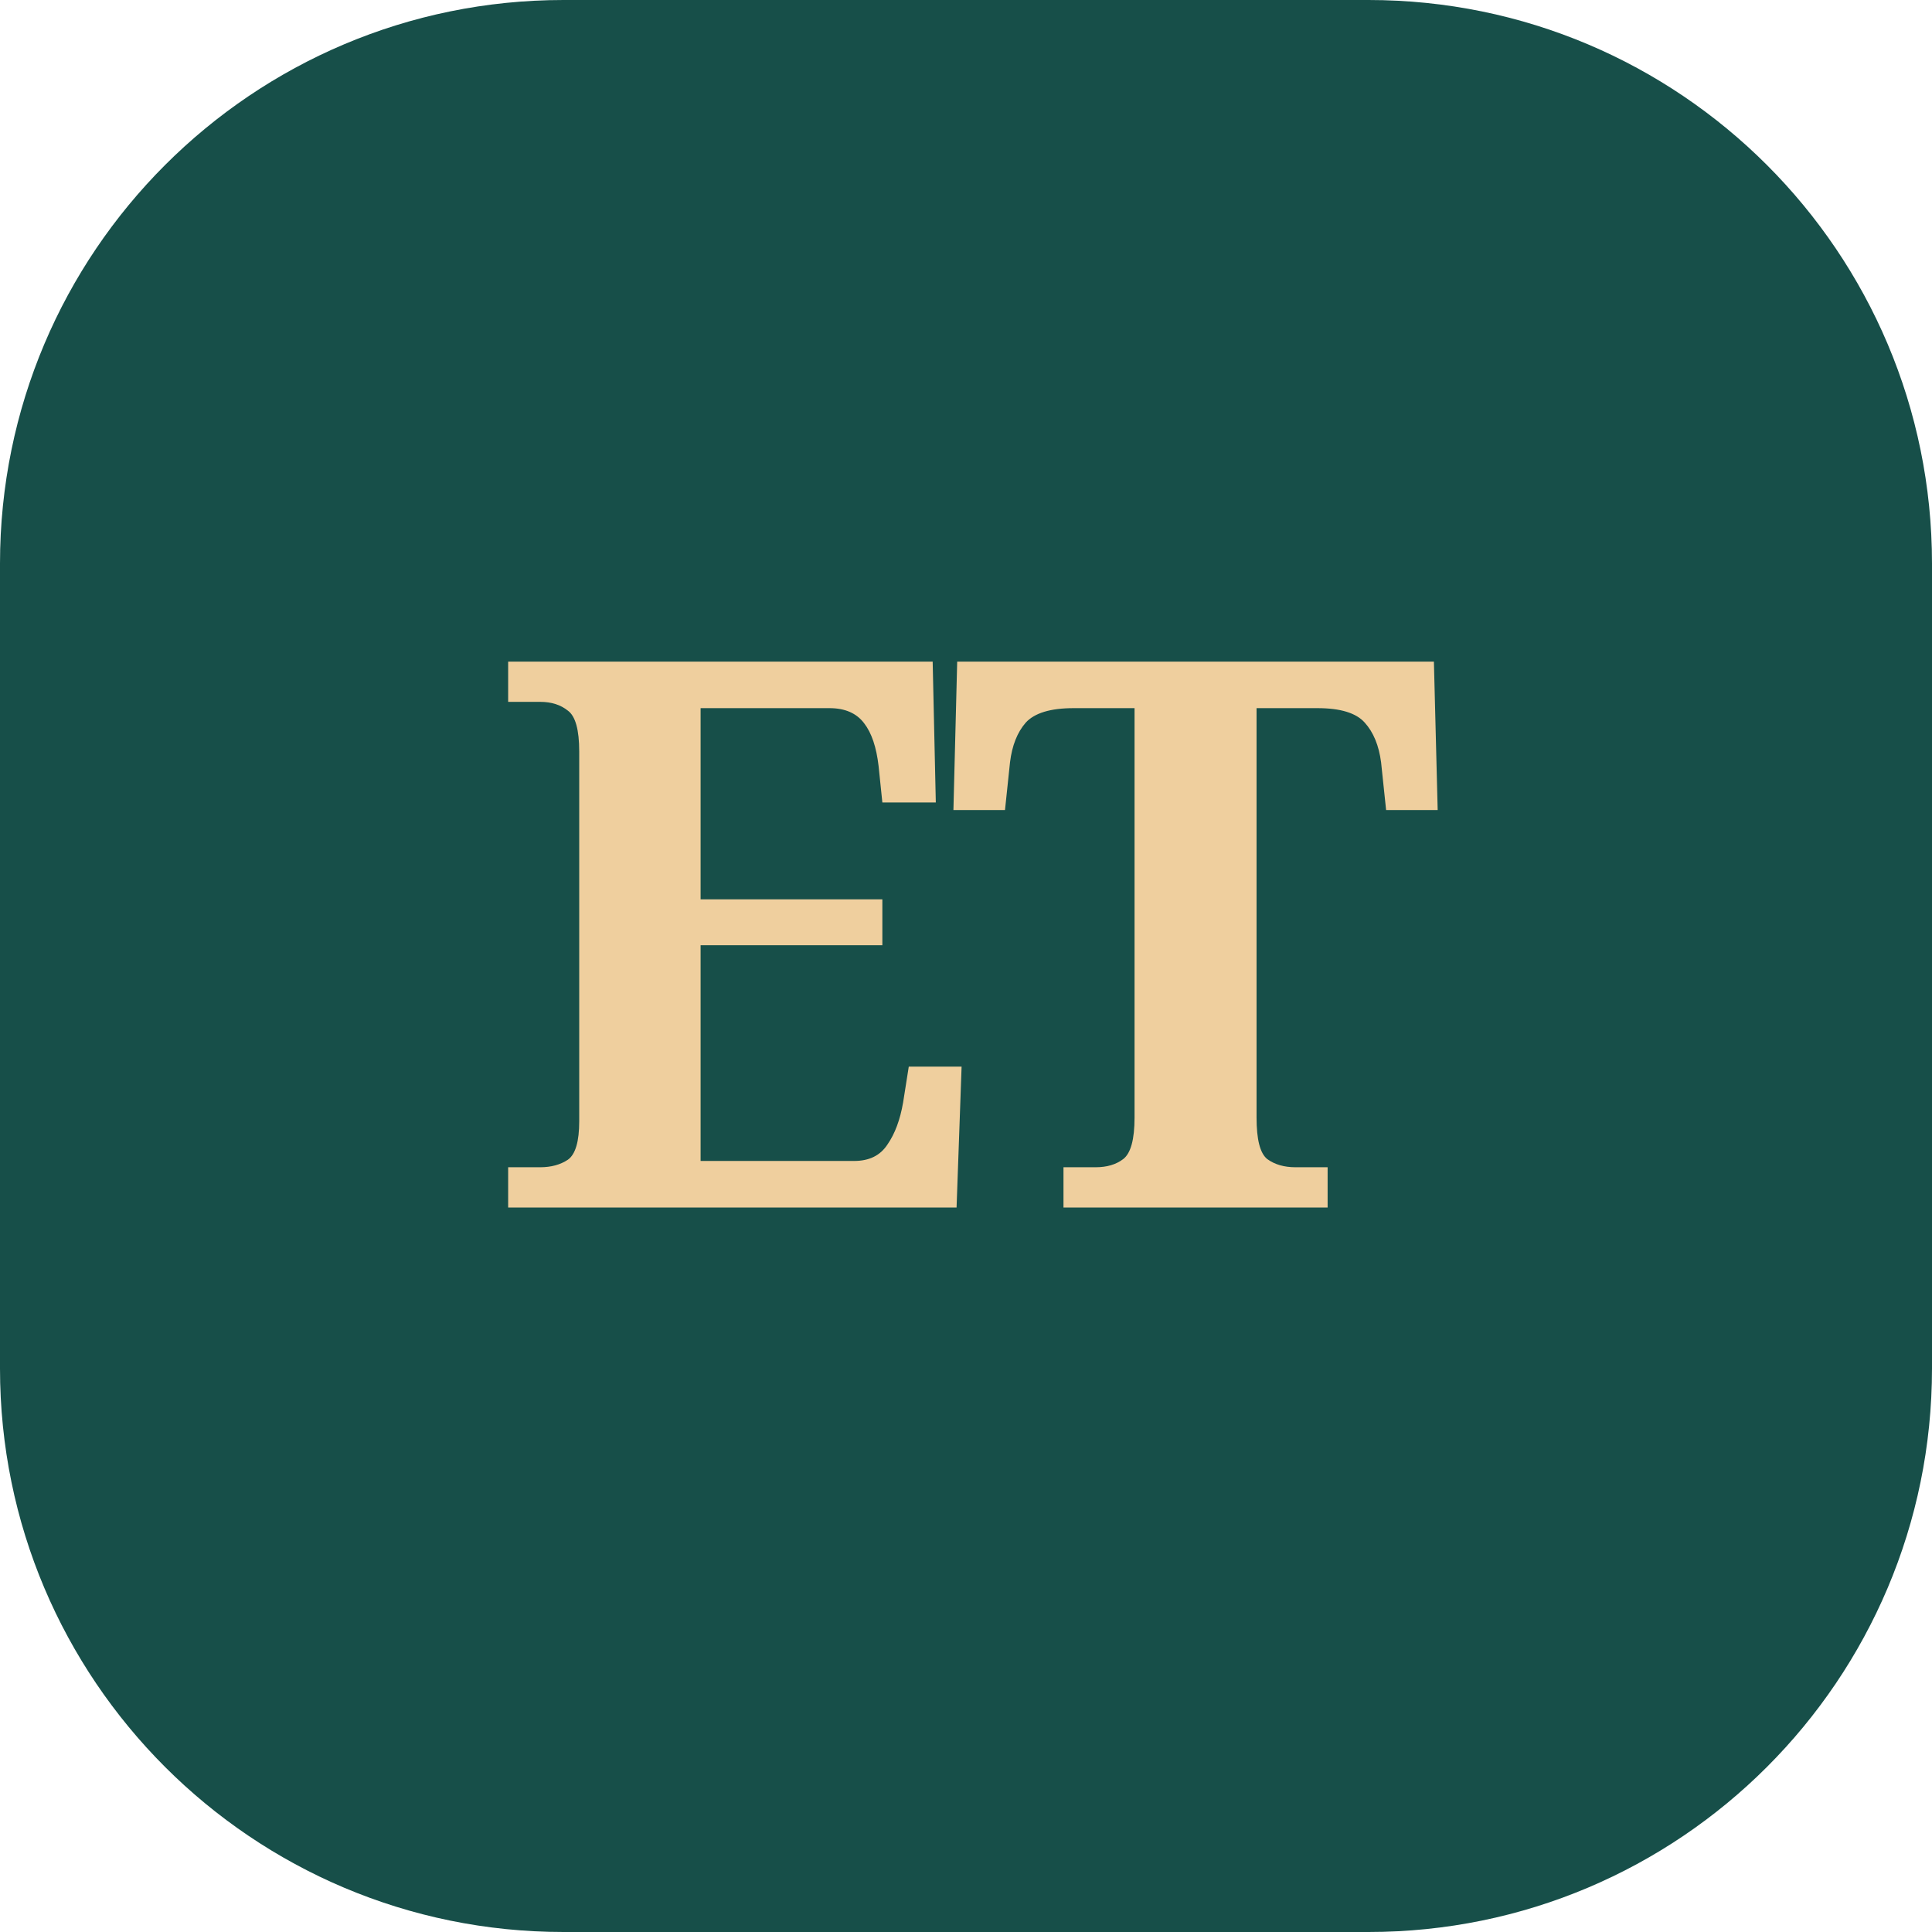
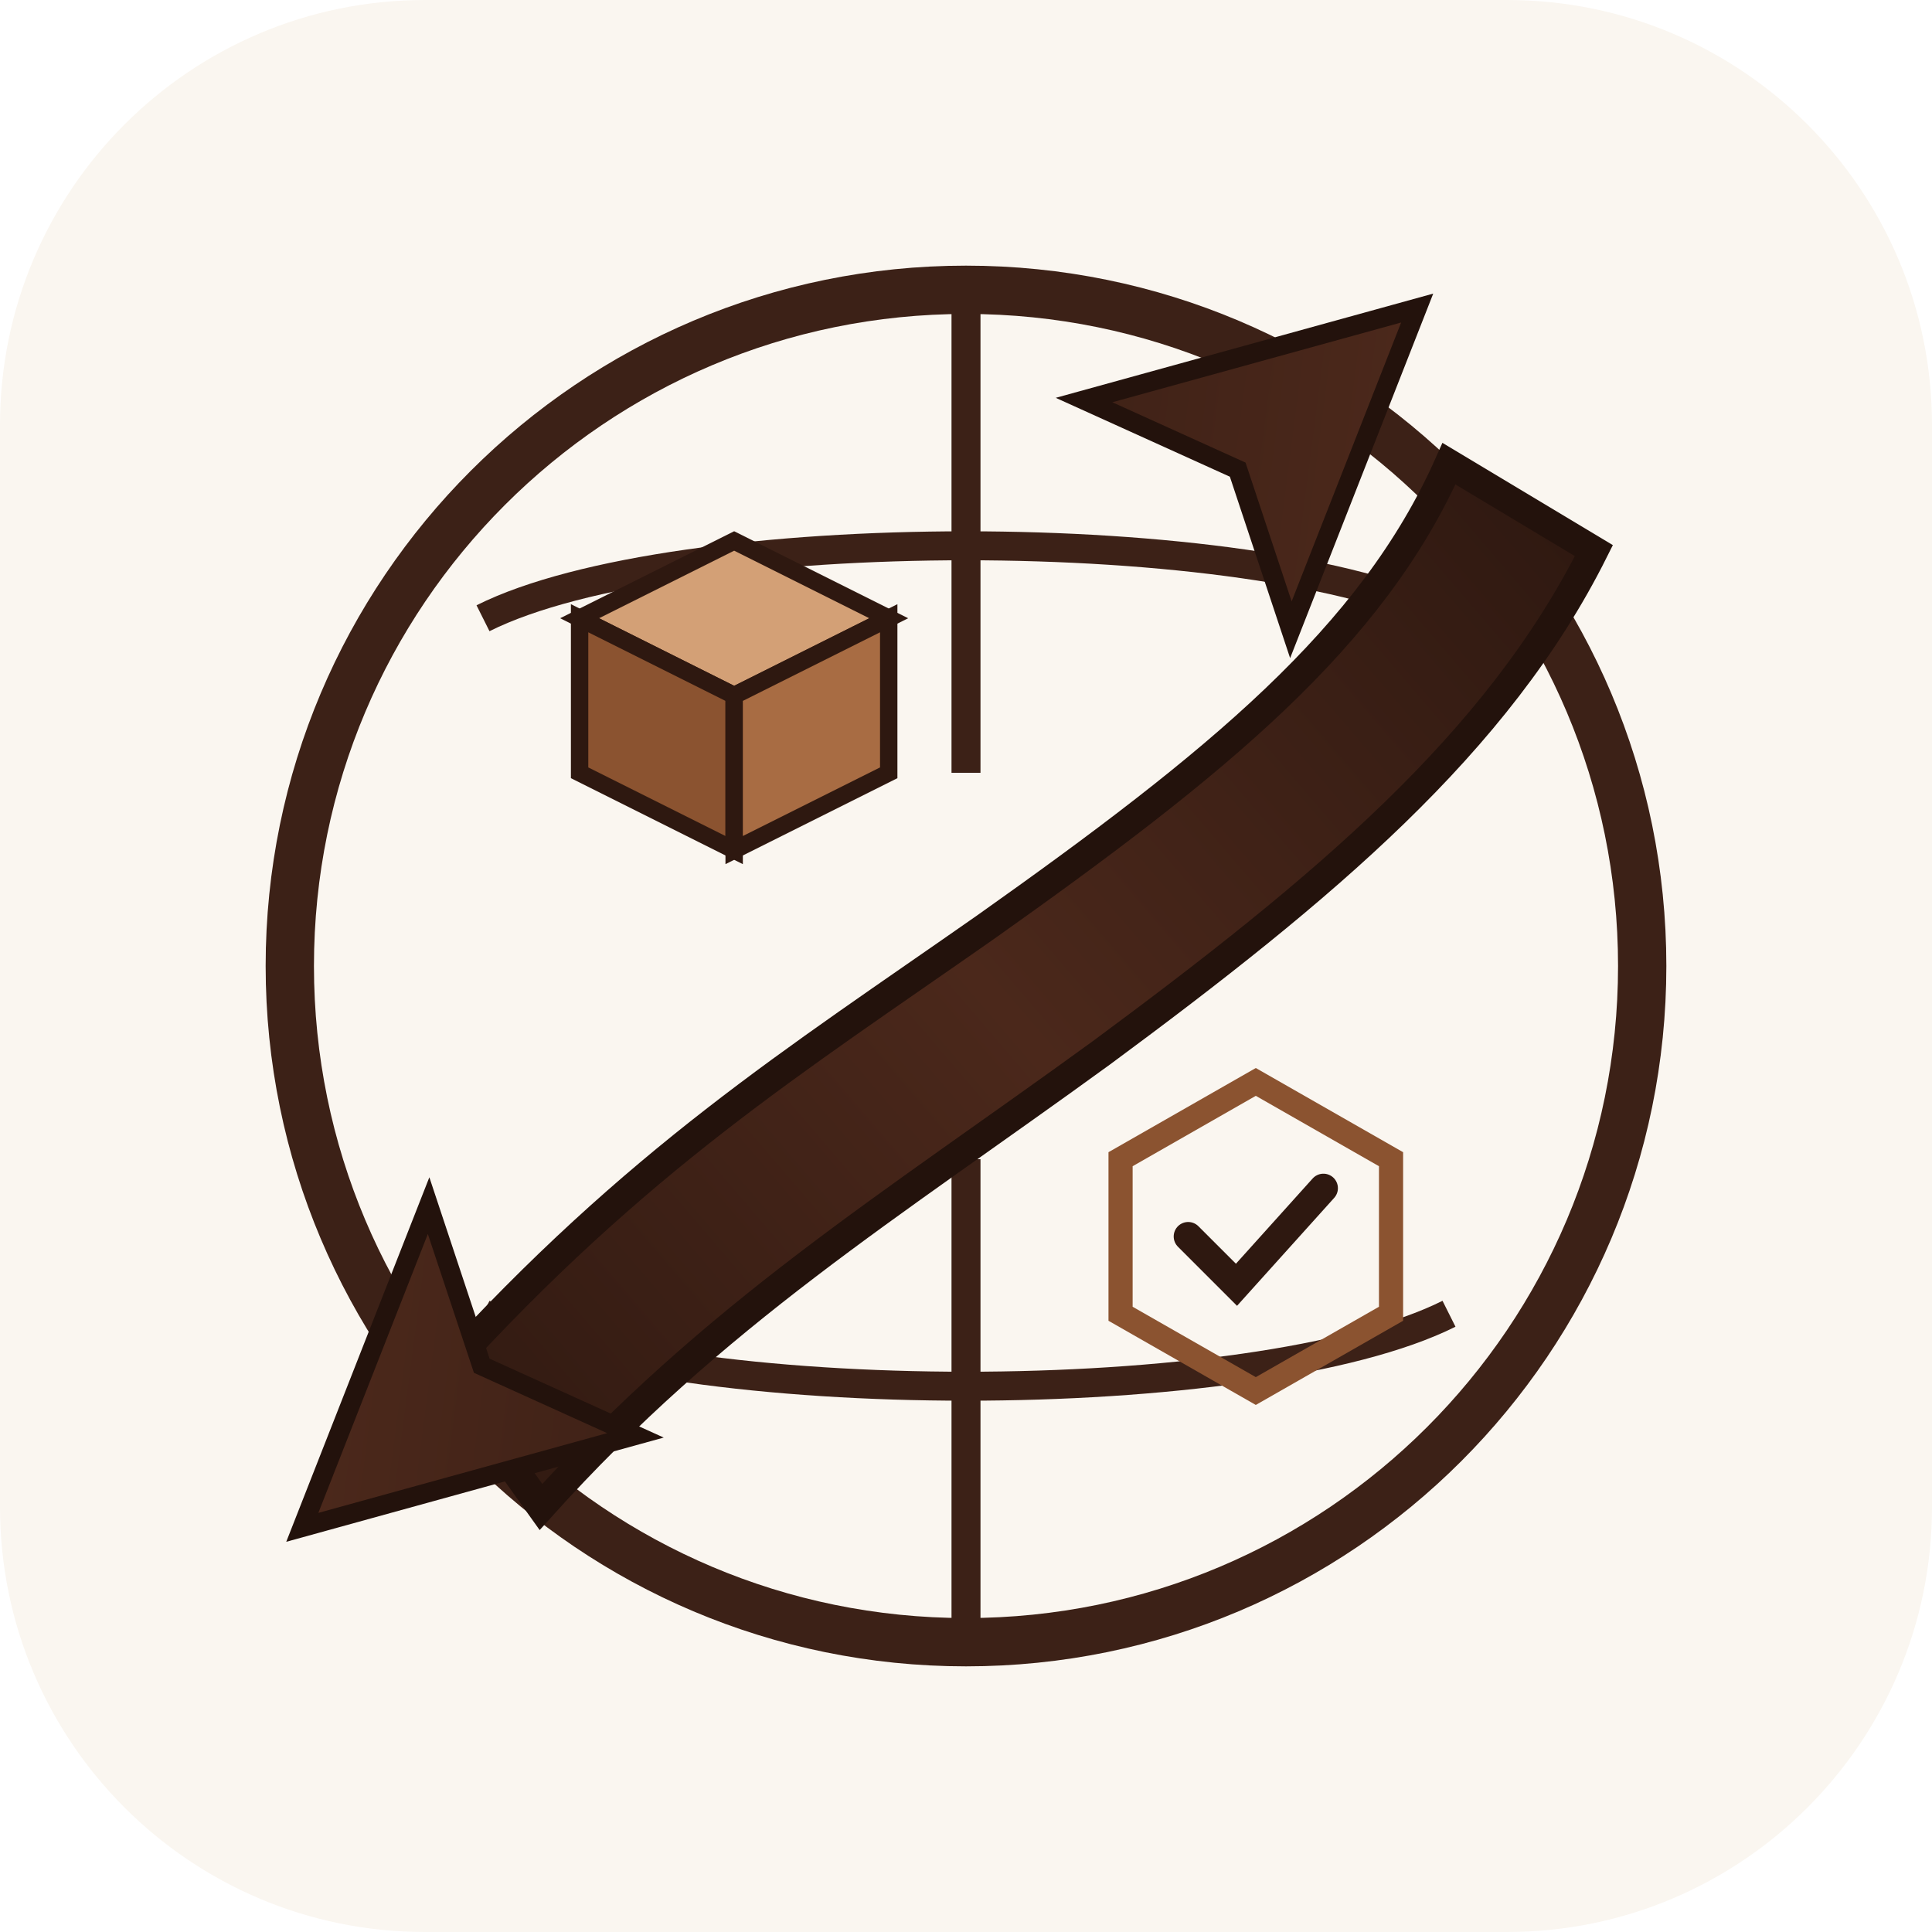
- <svg xmlns="http://www.w3.org/2000/svg" viewBox="0 0 48 48">
-   <rect width="48" height="48" rx="14" fill="#174f49" />
-   <text x="24" y="30" fill="#efcf9e" font-family="Georgia,serif" font-size="19" font-weight="700" letter-spacing="-1" text-anchor="middle">ET</text>
+ <svg xmlns="http://www.w3.org/2000/svg" viewBox="0 0 200 200" fill="none">
+   <defs>
+     <linearGradient id="favRibbon" x1="30" y1="160" x2="170" y2="40" gradientUnits="userSpaceOnUse">
+       <stop offset="0%" stop-color="#2A160F" />
+       <stop offset="50%" stop-color="#4B281B" />
+       <stop offset="100%" stop-color="#2A160F" />
+     </linearGradient>
+   </defs>
+   <rect width="200" height="200" rx="44" fill="#FAF6F0" />
+   <circle cx="100" cy="100" r="70" stroke="#3C2117" stroke-width="5" fill="none" />
+   <path d="M 100 30 C 100 30 100 70 100 80" stroke="#3C2117" stroke-width="3" />
+   <path d="M 50 64 C 70 54 130 54 150 64" stroke="#3C2117" stroke-width="3" />
+   <path d="M 100 120 C 100 130 100 170 100 170" stroke="#3C2117" stroke-width="3" />
+   <path d="M 50 136 C 70 146 130 146 150 136" stroke="#3C2117" stroke-width="3" />
+   <g transform="translate(60, 56)">
+     <polygon points="16,0 32,8 16,16 0,8" fill="#D3A076" stroke="#2E1810" stroke-width="1.8" />
+     <polygon points="0,8 16,16 16,32 0,24" fill="#8B5330" stroke="#2E1810" stroke-width="1.8" />
+     <polygon points="16,16 32,8 32,24 16,32" fill="#A86C43" stroke="#2E1810" stroke-width="1.8" />
+   </g>
+   <g transform="translate(112, 110)">
+     <polygon points="18,2 32,10 32,26 18,34 4,26 4,10" fill="none" stroke="#8B5330" stroke-width="2.5" />
+     <path d="M 11 18 L 16 23 L 25 13" fill="none" stroke="#2E1810" stroke-width="3" stroke-linecap="round" />
+   </g>
+   <path d="M 46 142 C 66 120, 82 110, 102 96 C 126 79, 142 66, 150 48 L 165 57 C 155 77, 137 92, 114 109 C 92 125, 74 136, 56 156 Z" fill="url(#favRibbon)" stroke="#23120C" stroke-width="3" />
+   <g transform="translate(136, 20) rotate(48)">
+     <polygon points="16,0 32,32 16,25 0,32" fill="url(#favRibbon)" stroke="#23120C" stroke-width="2" />
+   </g>
+   <g transform="translate(42, 170) rotate(228)">
+     <polygon points="16,0 32,32 16,25 0,32" fill="url(#favRibbon)" stroke="#23120C" stroke-width="2" />
+   </g>
</svg>
